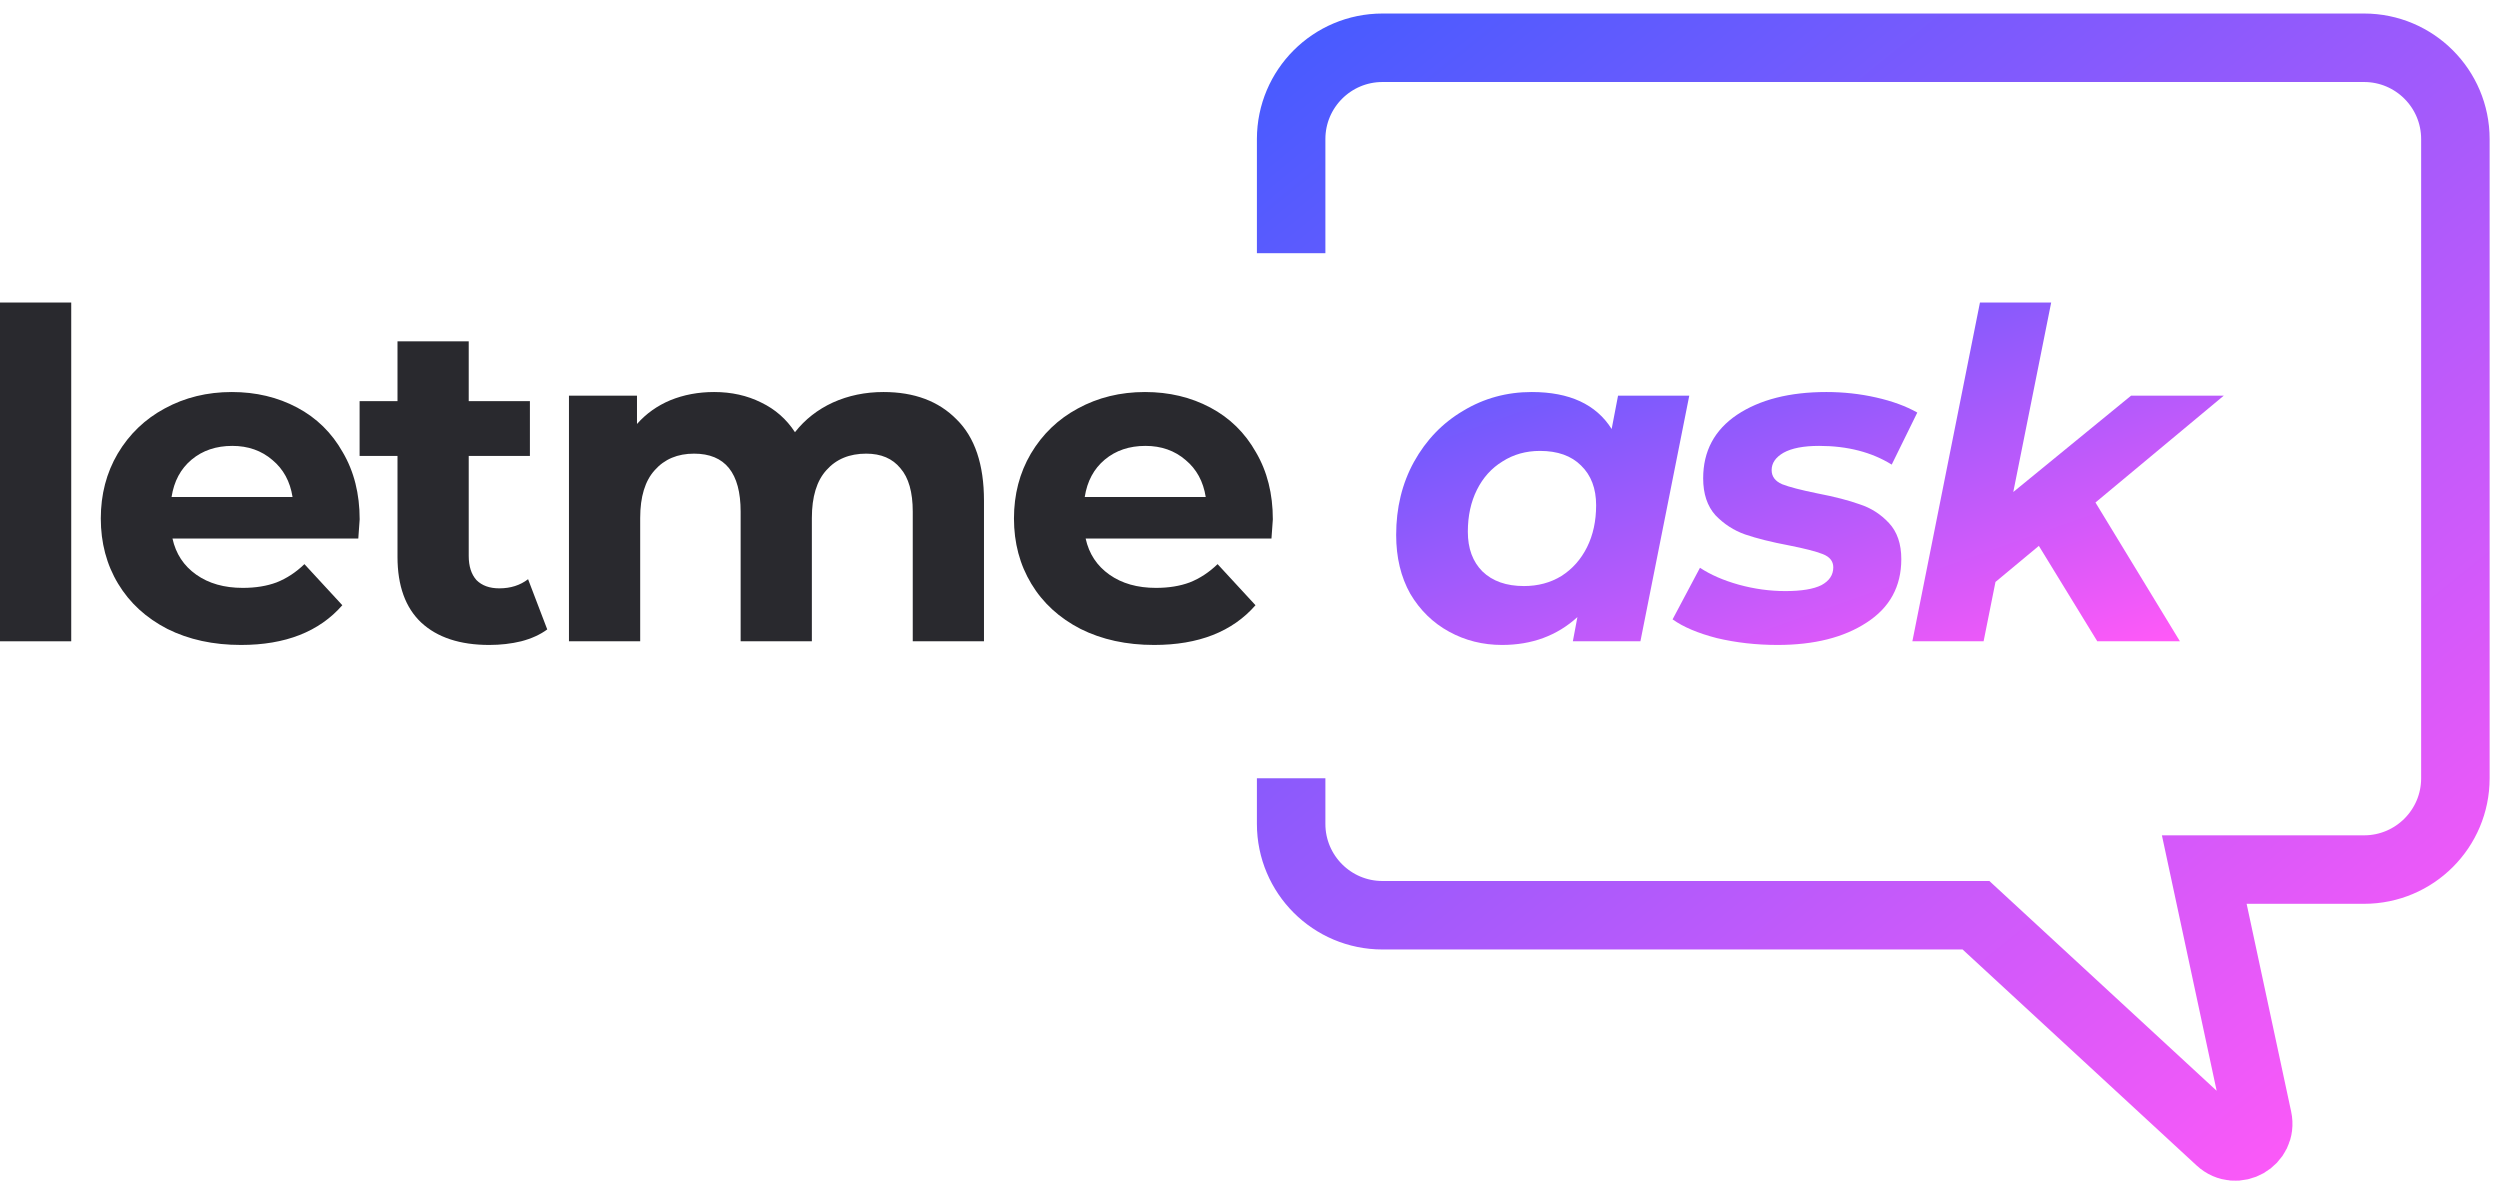
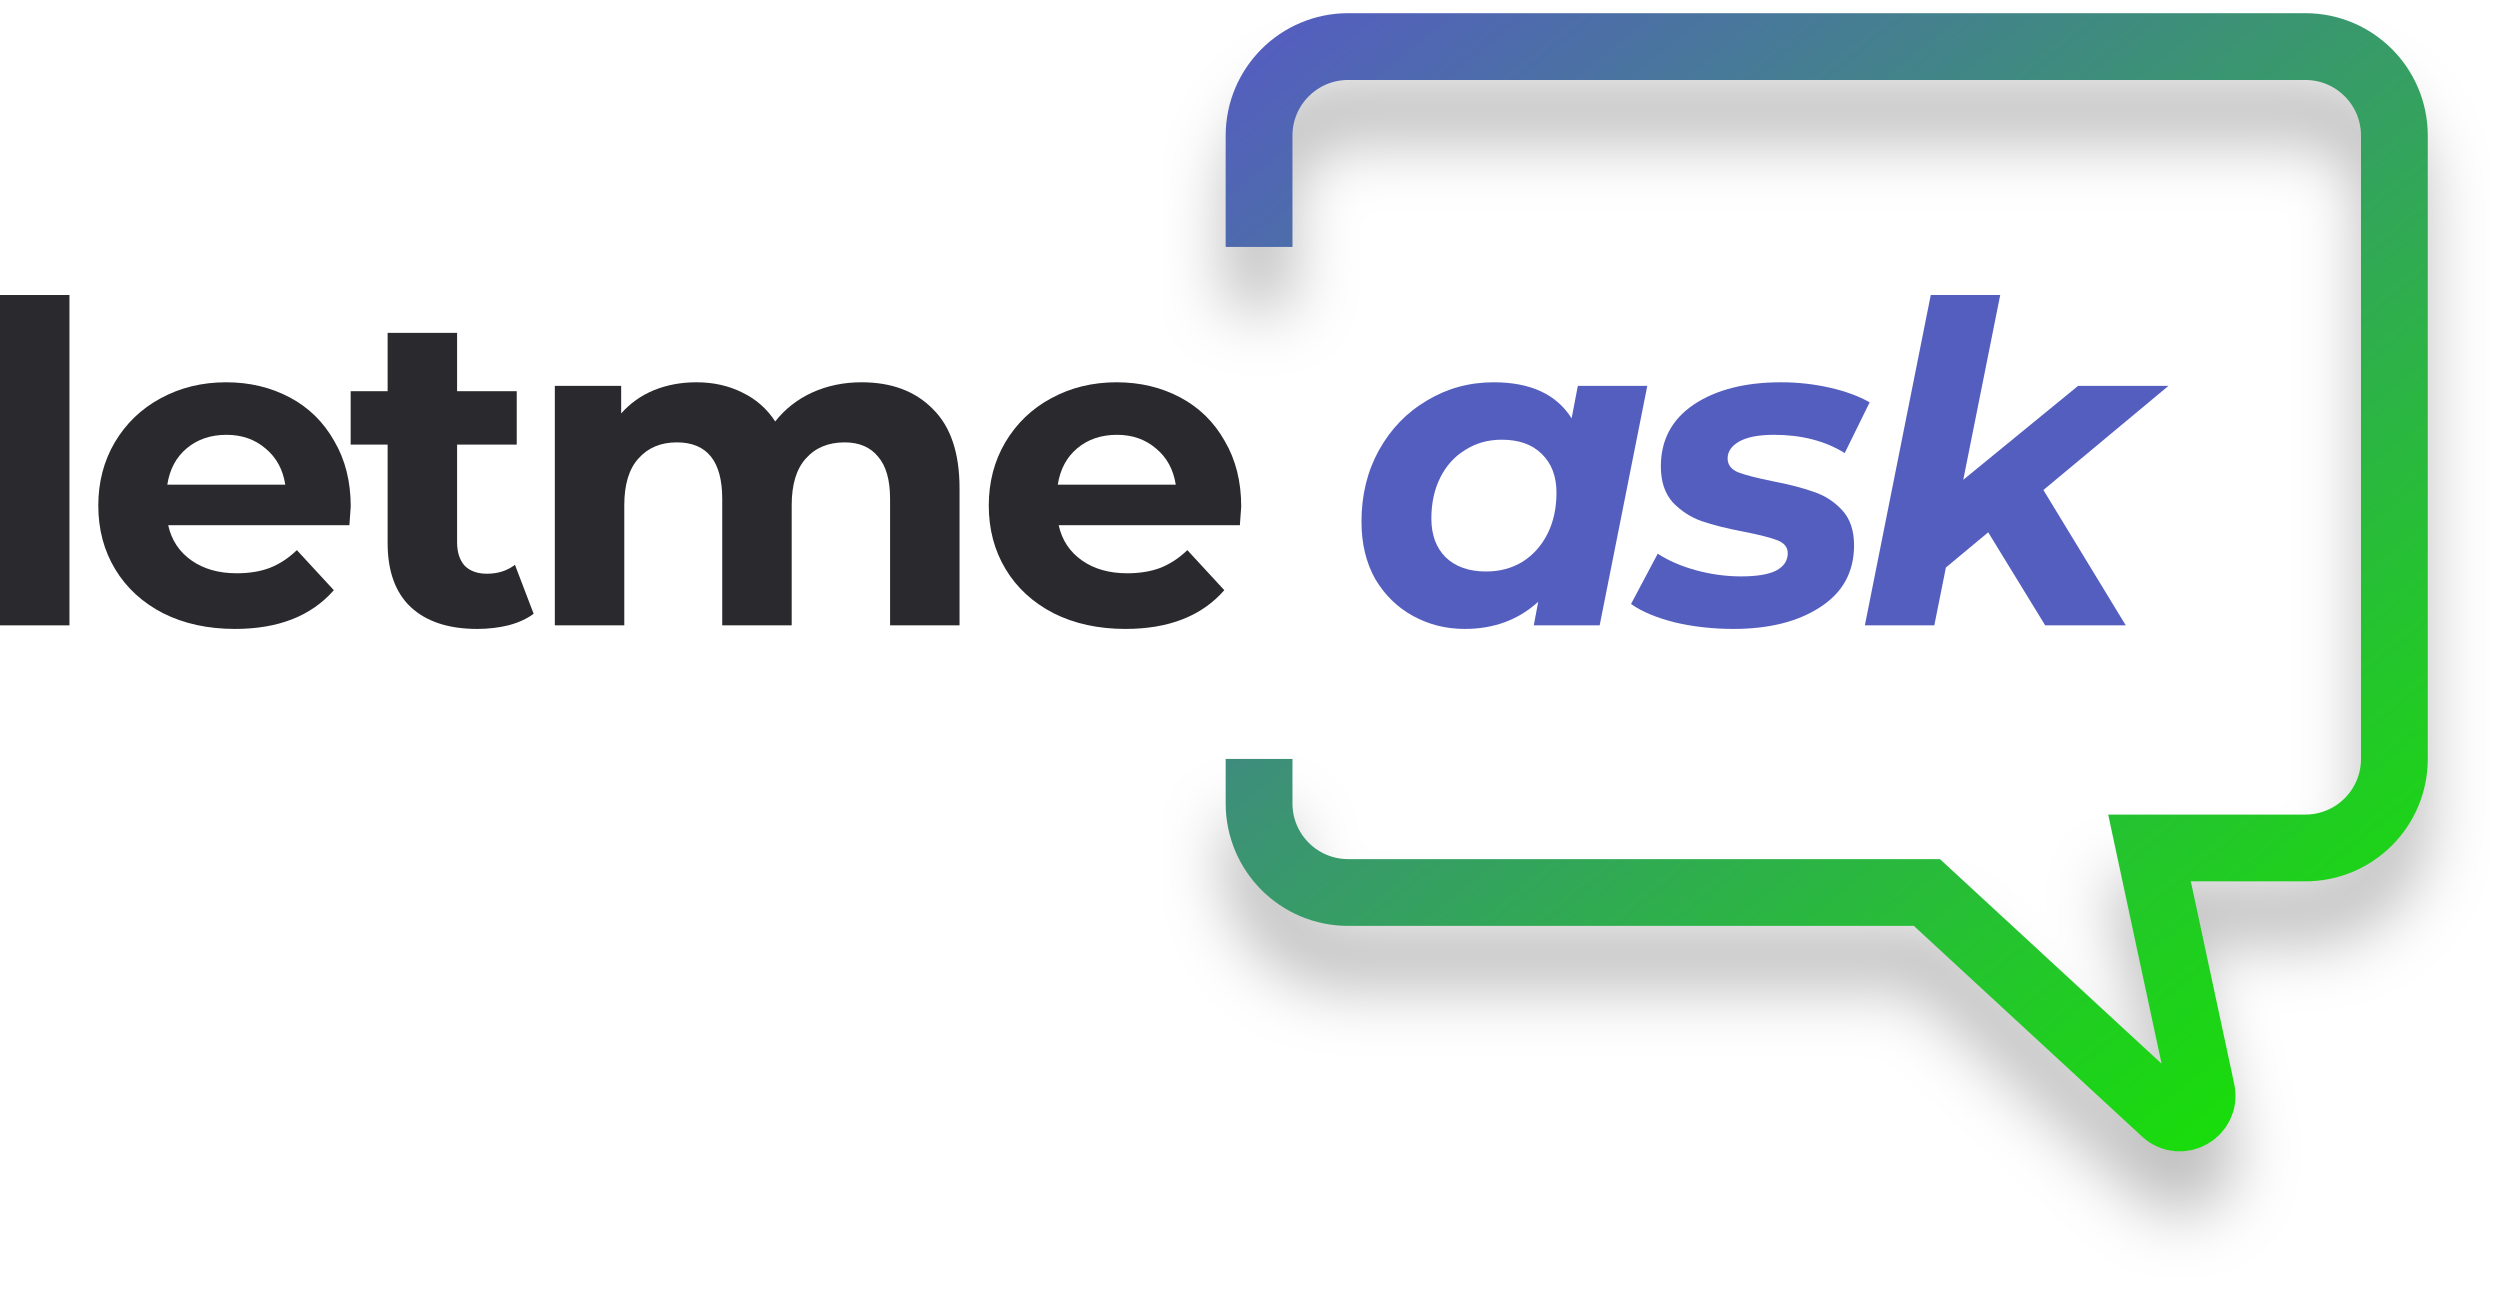
- <svg xmlns="http://www.w3.org/2000/svg" width="157" height="75" viewBox="0 0 157 75" fill="none">
+ <svg xmlns="http://www.w3.org/2000/svg" width="161" height="83" viewBox="0 0 161 83" fill="none">
  <path d="M0 18.999H4.473V40.273H0V18.999Z" fill="#29292E" />
  <path d="M22.587 32.618C22.587 32.675 22.558 33.077 22.501 33.822H10.832C11.042 34.778 11.539 35.533 12.323 36.087C13.106 36.642 14.081 36.919 15.247 36.919C16.05 36.919 16.757 36.804 17.369 36.575C18 36.326 18.583 35.944 19.118 35.428L21.498 38.008C20.045 39.671 17.923 40.503 15.133 40.503C13.393 40.503 11.854 40.168 10.516 39.499C9.178 38.811 8.146 37.865 7.42 36.661C6.693 35.457 6.33 34.09 6.33 32.561C6.33 31.051 6.684 29.694 7.391 28.489C8.117 27.266 9.102 26.32 10.344 25.651C11.606 24.963 13.011 24.619 14.559 24.619C16.069 24.619 17.436 24.944 18.659 25.593C19.883 26.243 20.838 27.18 21.526 28.403C22.234 29.608 22.587 31.012 22.587 32.618ZM14.588 28.002C13.575 28.002 12.724 28.289 12.036 28.862C11.348 29.436 10.927 30.219 10.774 31.213H18.372C18.22 30.238 17.799 29.464 17.111 28.891C16.423 28.298 15.582 28.002 14.588 28.002Z" fill="#29292E" />
  <path d="M34.367 39.528C33.928 39.853 33.383 40.102 32.733 40.273C32.102 40.426 31.433 40.503 30.726 40.503C28.891 40.503 27.467 40.035 26.454 39.098C25.46 38.161 24.963 36.785 24.963 34.969V28.633H22.583V25.192H24.963V21.436H29.436V25.192H33.278V28.633H29.436V34.912C29.436 35.562 29.598 36.068 29.923 36.431C30.267 36.776 30.745 36.948 31.357 36.948C32.064 36.948 32.666 36.756 33.163 36.374L34.367 39.528Z" fill="#29292E" />
  <path d="M55.486 24.619C57.417 24.619 58.946 25.192 60.074 26.339C61.221 27.467 61.794 29.168 61.794 31.443V40.273H57.321V32.131C57.321 30.907 57.063 29.999 56.547 29.407C56.05 28.795 55.333 28.489 54.397 28.489C53.345 28.489 52.514 28.833 51.902 29.522C51.291 30.191 50.985 31.194 50.985 32.532V40.273H46.512V32.131C46.512 29.703 45.537 28.489 43.587 28.489C42.555 28.489 41.733 28.833 41.122 29.522C40.51 30.191 40.204 31.194 40.204 32.532V40.273H35.731V24.848H40.003V26.626C40.577 25.976 41.275 25.479 42.096 25.135C42.938 24.791 43.855 24.619 44.849 24.619C45.938 24.619 46.923 24.838 47.802 25.278C48.681 25.699 49.389 26.32 49.924 27.142C50.555 26.339 51.348 25.718 52.304 25.278C53.279 24.838 54.339 24.619 55.486 24.619Z" fill="#29292E" />
  <path d="M79.934 32.618C79.934 32.675 79.906 33.077 79.848 33.822H68.179C68.389 34.778 68.886 35.533 69.67 36.087C70.454 36.642 71.428 36.919 72.594 36.919C73.397 36.919 74.104 36.804 74.716 36.575C75.347 36.326 75.93 35.944 76.465 35.428L78.845 38.008C77.392 39.671 75.27 40.503 72.48 40.503C70.74 40.503 69.201 40.168 67.864 39.499C66.525 38.811 65.493 37.865 64.767 36.661C64.041 35.457 63.677 34.09 63.677 32.561C63.677 31.051 64.031 29.694 64.738 28.489C65.465 27.266 66.449 26.32 67.692 25.651C68.953 24.963 70.358 24.619 71.906 24.619C73.416 24.619 74.783 24.944 76.006 25.593C77.23 26.243 78.185 27.18 78.874 28.403C79.581 29.608 79.934 31.012 79.934 32.618ZM71.935 28.002C70.922 28.002 70.071 28.289 69.383 28.862C68.695 29.436 68.275 30.219 68.121 31.213H75.72C75.567 30.238 75.146 29.464 74.458 28.891C73.77 28.298 72.929 28.002 71.935 28.002Z" fill="#29292E" />
-   <path d="M106.086 24.848L103.018 40.273H98.775L99.061 38.754C97.781 39.92 96.204 40.503 94.331 40.503C93.126 40.503 92.018 40.226 91.005 39.671C89.992 39.117 89.179 38.324 88.567 37.292C87.975 36.24 87.679 35.007 87.679 33.593C87.679 31.892 88.051 30.363 88.797 29.006C89.561 27.629 90.594 26.559 91.894 25.794C93.193 25.011 94.627 24.619 96.194 24.619C98.564 24.619 100.237 25.393 101.212 26.941L101.613 24.848H106.086ZM95.707 36.804C96.586 36.804 97.37 36.594 98.058 36.173C98.746 35.734 99.281 35.132 99.664 34.367C100.046 33.602 100.237 32.723 100.237 31.729C100.237 30.678 99.922 29.846 99.291 29.235C98.679 28.623 97.819 28.317 96.71 28.317C95.831 28.317 95.047 28.537 94.359 28.977C93.671 29.397 93.136 29.99 92.754 30.754C92.371 31.519 92.18 32.398 92.18 33.392C92.18 34.444 92.486 35.275 93.098 35.887C93.728 36.498 94.598 36.804 95.707 36.804Z" fill="url(#paint0_linear)" />
-   <path d="M111.632 40.503C110.294 40.503 109.023 40.359 107.819 40.073C106.634 39.767 105.707 39.375 105.038 38.897L106.758 35.657C107.427 36.097 108.239 36.451 109.195 36.718C110.17 36.986 111.145 37.12 112.119 37.12C113.133 37.12 113.888 36.995 114.385 36.747C114.882 36.479 115.13 36.106 115.13 35.629C115.13 35.246 114.91 34.969 114.471 34.797C114.031 34.625 113.324 34.444 112.349 34.252C111.24 34.042 110.323 33.813 109.596 33.564C108.889 33.316 108.268 32.914 107.733 32.36C107.217 31.787 106.959 31.012 106.959 30.038C106.959 28.336 107.666 27.008 109.08 26.052C110.514 25.096 112.387 24.619 114.7 24.619C115.77 24.619 116.812 24.733 117.825 24.963C118.838 25.192 119.698 25.508 120.406 25.909L118.8 29.177C117.538 28.394 116.019 28.002 114.241 28.002C113.266 28.002 112.521 28.145 112.005 28.432C111.508 28.719 111.259 29.082 111.259 29.522C111.259 29.923 111.479 30.219 111.919 30.41C112.358 30.582 113.094 30.774 114.127 30.984C115.216 31.194 116.105 31.424 116.793 31.672C117.5 31.901 118.112 32.293 118.628 32.847C119.144 33.402 119.402 34.157 119.402 35.113C119.402 36.833 118.676 38.161 117.223 39.098C115.79 40.035 113.926 40.503 111.632 40.503Z" fill="url(#paint1_linear)" />
-   <path d="M131.595 31.557L136.899 40.273H131.71L128.04 34.281L125.316 36.546L124.57 40.273H120.097L124.341 18.999H128.814L126.434 30.898L133.831 24.848H139.652L131.595 31.557Z" fill="url(#paint2_linear)" />
-   <path d="M81.084 15.902V8.734C81.084 5.567 83.652 3 86.819 3H148.463C151.63 3 154.198 5.567 154.198 8.734V48.875C154.198 52.042 151.63 54.609 148.463 54.609H138.428L141.782 70.26C142.075 71.628 140.436 72.563 139.408 71.614L124.092 57.477H86.819C83.652 57.477 81.084 54.909 81.084 51.742V48.875" stroke="url(#paint3_linear)" stroke-width="4.301" />
+   <path d="M106.086 24.848L103.018 40.273H98.775L99.061 38.754C97.781 39.92 96.204 40.503 94.331 40.503C93.126 40.503 92.018 40.226 91.005 39.671C89.992 39.117 89.179 38.324 88.567 37.292C87.975 36.24 87.679 35.007 87.679 33.593C87.679 31.892 88.051 30.363 88.797 29.006C89.561 27.629 90.594 26.559 91.894 25.794C93.193 25.011 94.627 24.619 96.194 24.619C98.564 24.619 100.237 25.393 101.212 26.941L101.613 24.848H106.086ZM95.707 36.804C96.586 36.804 97.37 36.594 98.058 36.173C98.746 35.734 99.281 35.132 99.664 34.367C100.046 33.602 100.237 32.723 100.237 31.729C100.237 30.678 99.922 29.846 99.291 29.235C98.679 28.623 97.819 28.317 96.71 28.317C95.831 28.317 95.047 28.537 94.359 28.977C93.671 29.397 93.136 29.99 92.754 30.754C92.371 31.519 92.18 32.398 92.18 33.392C92.18 34.444 92.486 35.275 93.098 35.887C93.728 36.498 94.598 36.804 95.707 36.804Z" fill="#545EBF" />
+   <path d="M111.632 40.503C110.294 40.503 109.023 40.359 107.819 40.073C106.634 39.767 105.707 39.375 105.038 38.897L106.758 35.657C107.427 36.097 108.239 36.451 109.195 36.718C110.17 36.986 111.145 37.12 112.119 37.12C113.133 37.12 113.888 36.995 114.385 36.747C114.882 36.479 115.13 36.106 115.13 35.629C115.13 35.246 114.91 34.969 114.471 34.797C114.031 34.625 113.324 34.444 112.349 34.252C111.24 34.042 110.323 33.813 109.596 33.564C108.889 33.316 108.268 32.914 107.733 32.36C107.217 31.787 106.959 31.012 106.959 30.038C106.959 28.336 107.666 27.008 109.08 26.052C110.514 25.096 112.387 24.619 114.7 24.619C115.77 24.619 116.812 24.733 117.825 24.963C118.838 25.192 119.698 25.508 120.406 25.909L118.8 29.177C117.538 28.394 116.019 28.002 114.241 28.002C113.266 28.002 112.521 28.145 112.005 28.432C111.508 28.719 111.259 29.082 111.259 29.522C111.259 29.923 111.479 30.219 111.919 30.41C112.358 30.582 113.094 30.774 114.127 30.984C115.216 31.194 116.105 31.424 116.793 31.672C117.5 31.901 118.112 32.293 118.628 32.847C119.144 33.402 119.402 34.157 119.402 35.113C119.402 36.833 118.676 38.161 117.223 39.098C115.79 40.035 113.926 40.503 111.632 40.503Z" fill="#545EBF" />
+   <path d="M131.595 31.557L136.899 40.273H131.71L128.04 34.281L125.316 36.546L124.57 40.273H120.097L124.341 18.999H128.814L126.434 30.898L133.831 24.848H139.652L131.595 31.557Z" fill="#545EBF" />
+   <g filter="url(#filter0_d)">
+     <path d="M81.084 15.902V8.734C81.084 5.567 83.652 3 86.819 3H148.463C151.63 3 154.198 5.567 154.198 8.734V48.875C154.198 52.042 151.63 54.609 148.463 54.609H138.428L141.782 70.26C142.075 71.628 140.436 72.563 139.408 71.614L124.092 57.477H86.819C83.652 57.477 81.084 54.909 81.084 51.742V48.875" stroke="url(#paint0_linear)" stroke-width="4.301" />
+   </g>
  <defs>
-     <linearGradient id="paint0_linear" x1="87.679" y1="18.999" x2="99.758" y2="53.111" gradientUnits="userSpaceOnUse">
-       <stop stop-color="#485BFF" />
-       <stop offset="1" stop-color="#FF59F8" />
-     </linearGradient>
-     <linearGradient id="paint1_linear" x1="87.679" y1="18.999" x2="99.758" y2="53.111" gradientUnits="userSpaceOnUse">
-       <stop stop-color="#485BFF" />
-       <stop offset="1" stop-color="#FF59F8" />
-     </linearGradient>
-     <linearGradient id="paint2_linear" x1="87.679" y1="18.999" x2="99.758" y2="53.111" gradientUnits="userSpaceOnUse">
-       <stop stop-color="#485BFF" />
-       <stop offset="1" stop-color="#FF59F8" />
-     </linearGradient>
-     <linearGradient id="paint3_linear" x1="81.084" y1="3" x2="141.295" y2="77.547" gradientUnits="userSpaceOnUse">
-       <stop stop-color="#485BFF" />
-       <stop offset="1" stop-color="#FF59F8" />
+     <filter id="filter0_d" x="74.934" y="0.85" width="85.414" height="81.309" filterUnits="userSpaceOnUse" color-interpolation-filters="sRGB">
+       <feFlood flood-opacity="0" result="BackgroundImageFix" />
+       <feColorMatrix in="SourceAlpha" type="matrix" values="0 0 0 0 0 0 0 0 0 0 0 0 0 0 0 0 0 0 127 0" />
+       <feOffset dy="4" />
+       <feGaussianBlur stdDeviation="2" />
+       <feColorMatrix type="matrix" values="0 0 0 0 0 0 0 0 0 0 0 0 0 0 0 0 0 0 0.25 0" />
+       <feBlend mode="normal" in2="BackgroundImageFix" result="effect1_dropShadow" />
+       <feBlend mode="normal" in="SourceGraphic" in2="effect1_dropShadow" result="shape" />
+     </filter>
+     <linearGradient id="paint0_linear" x1="81.084" y1="3" x2="141.295" y2="77.547" gradientUnits="userSpaceOnUse">
+       <stop stop-color="#545EBF" />
+       <stop offset="1" stop-color="#17E006" />
    </linearGradient>
  </defs>
</svg>
